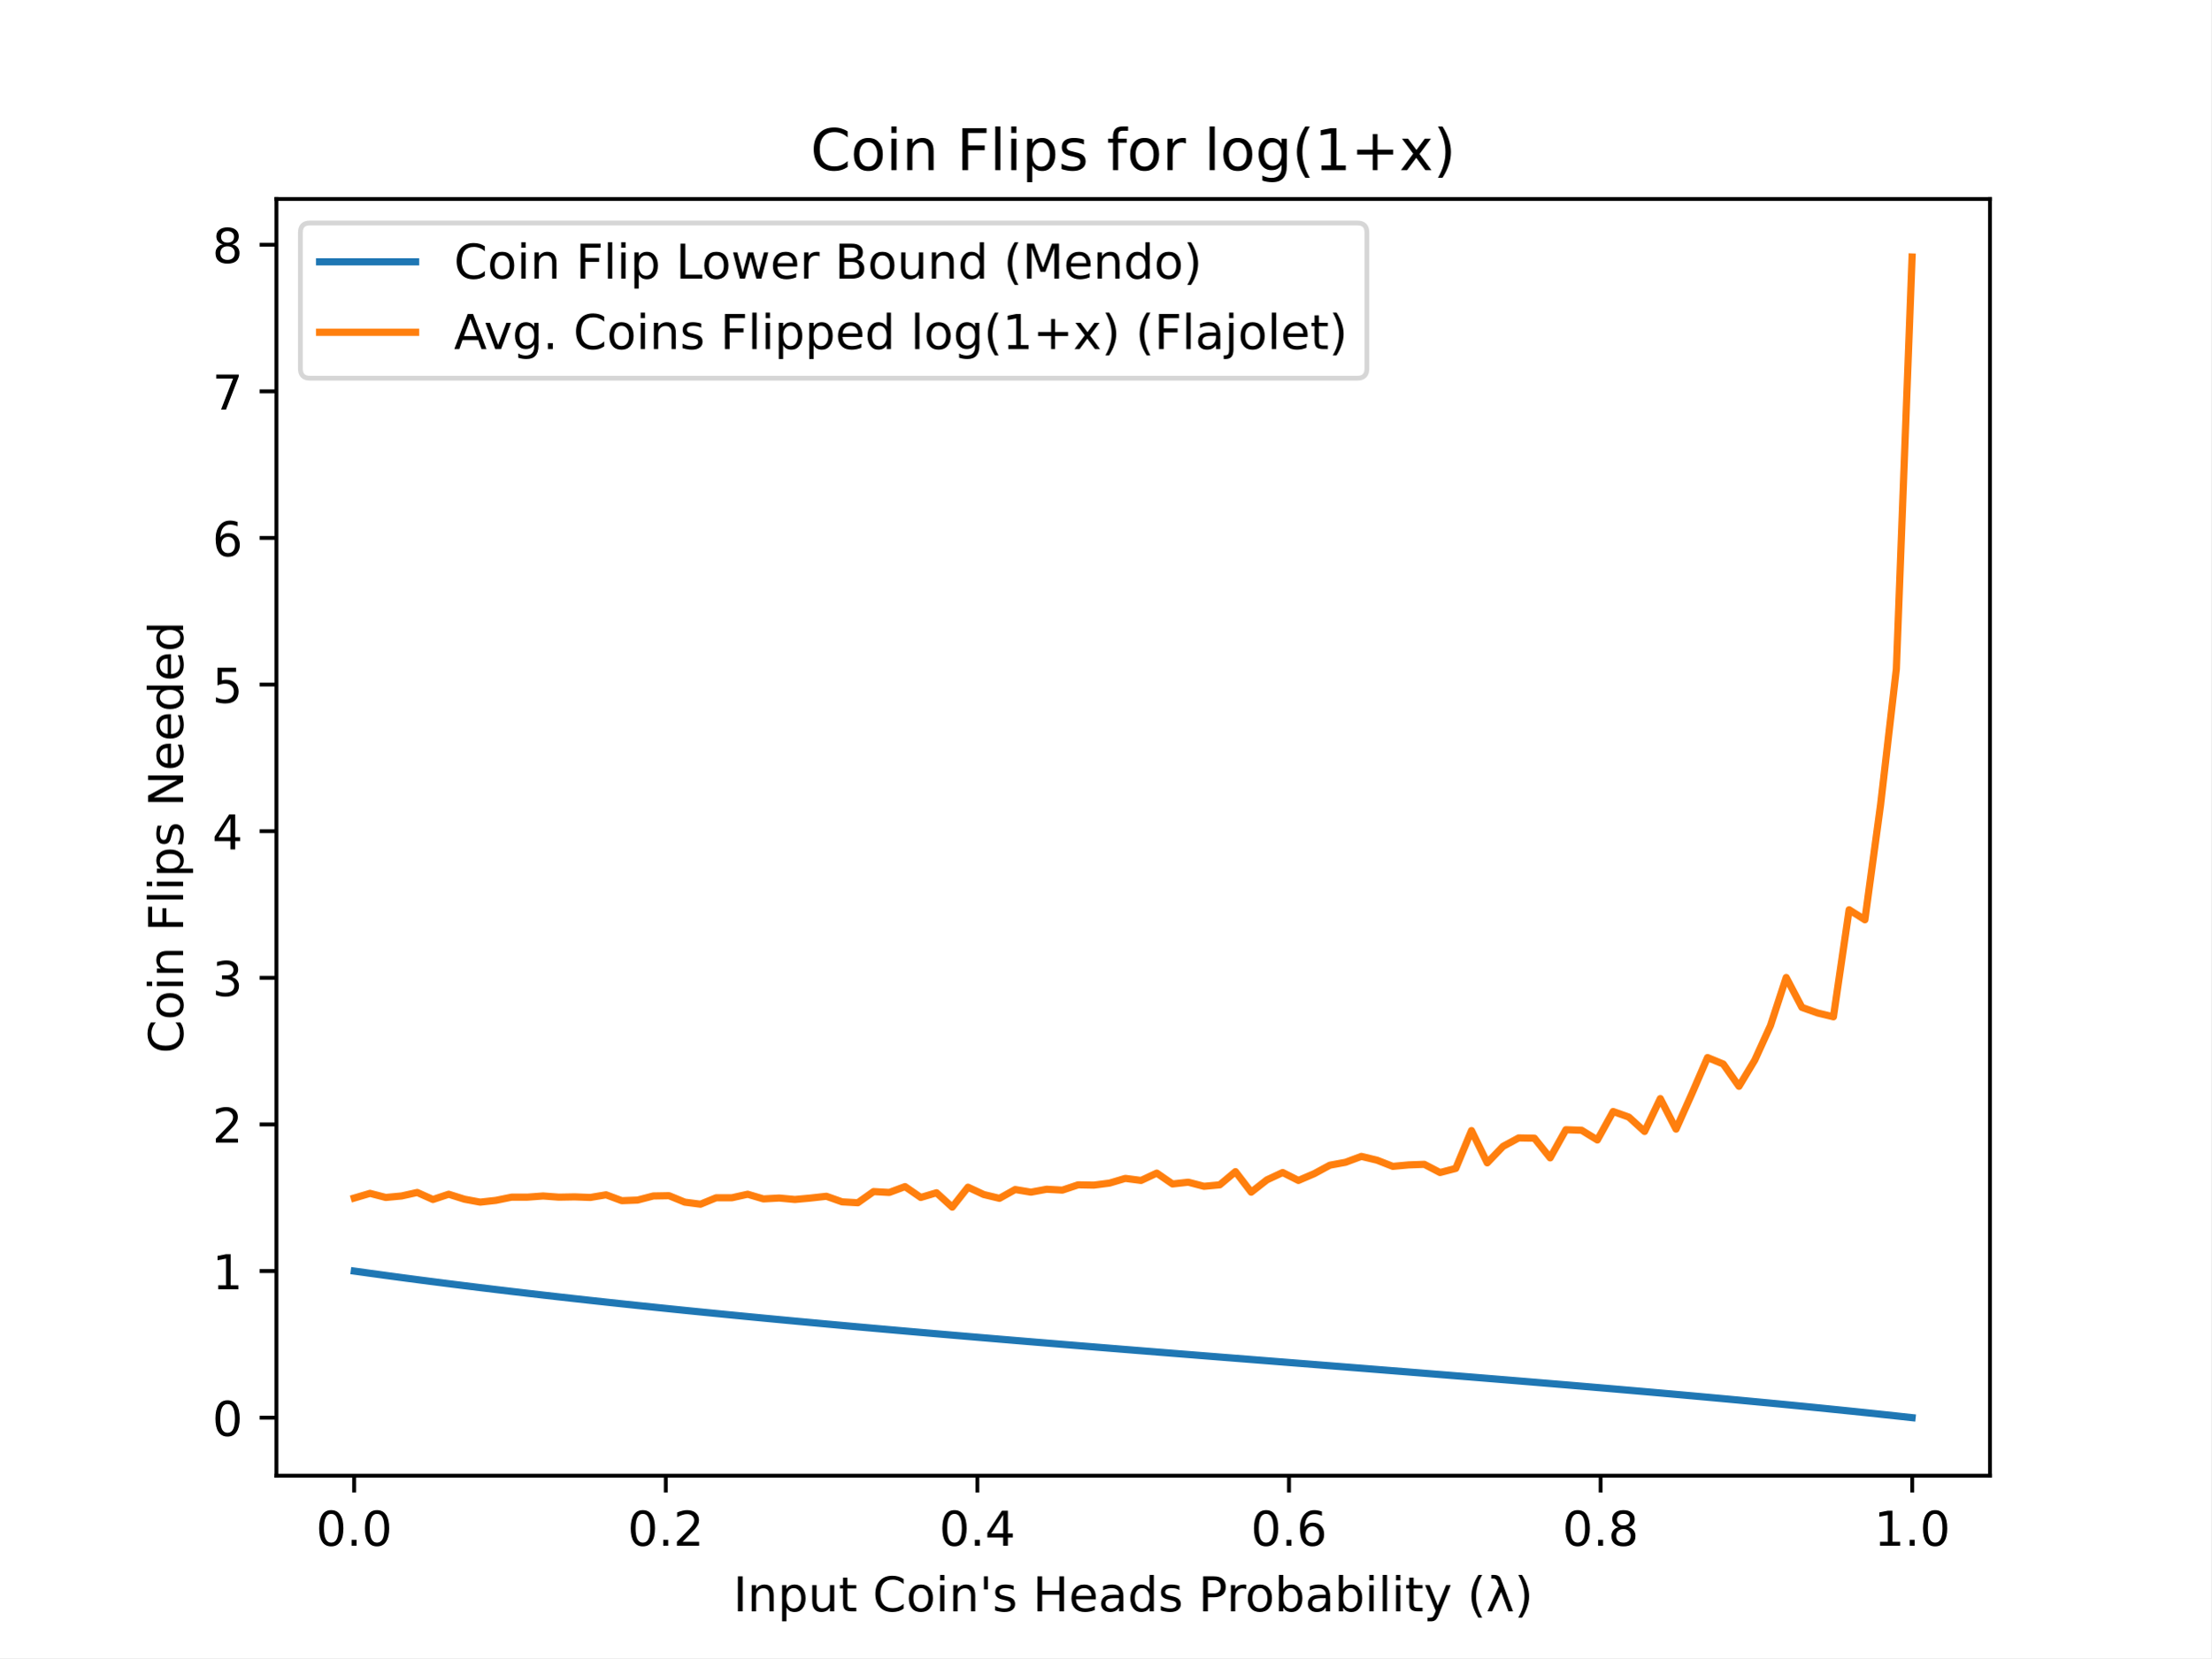
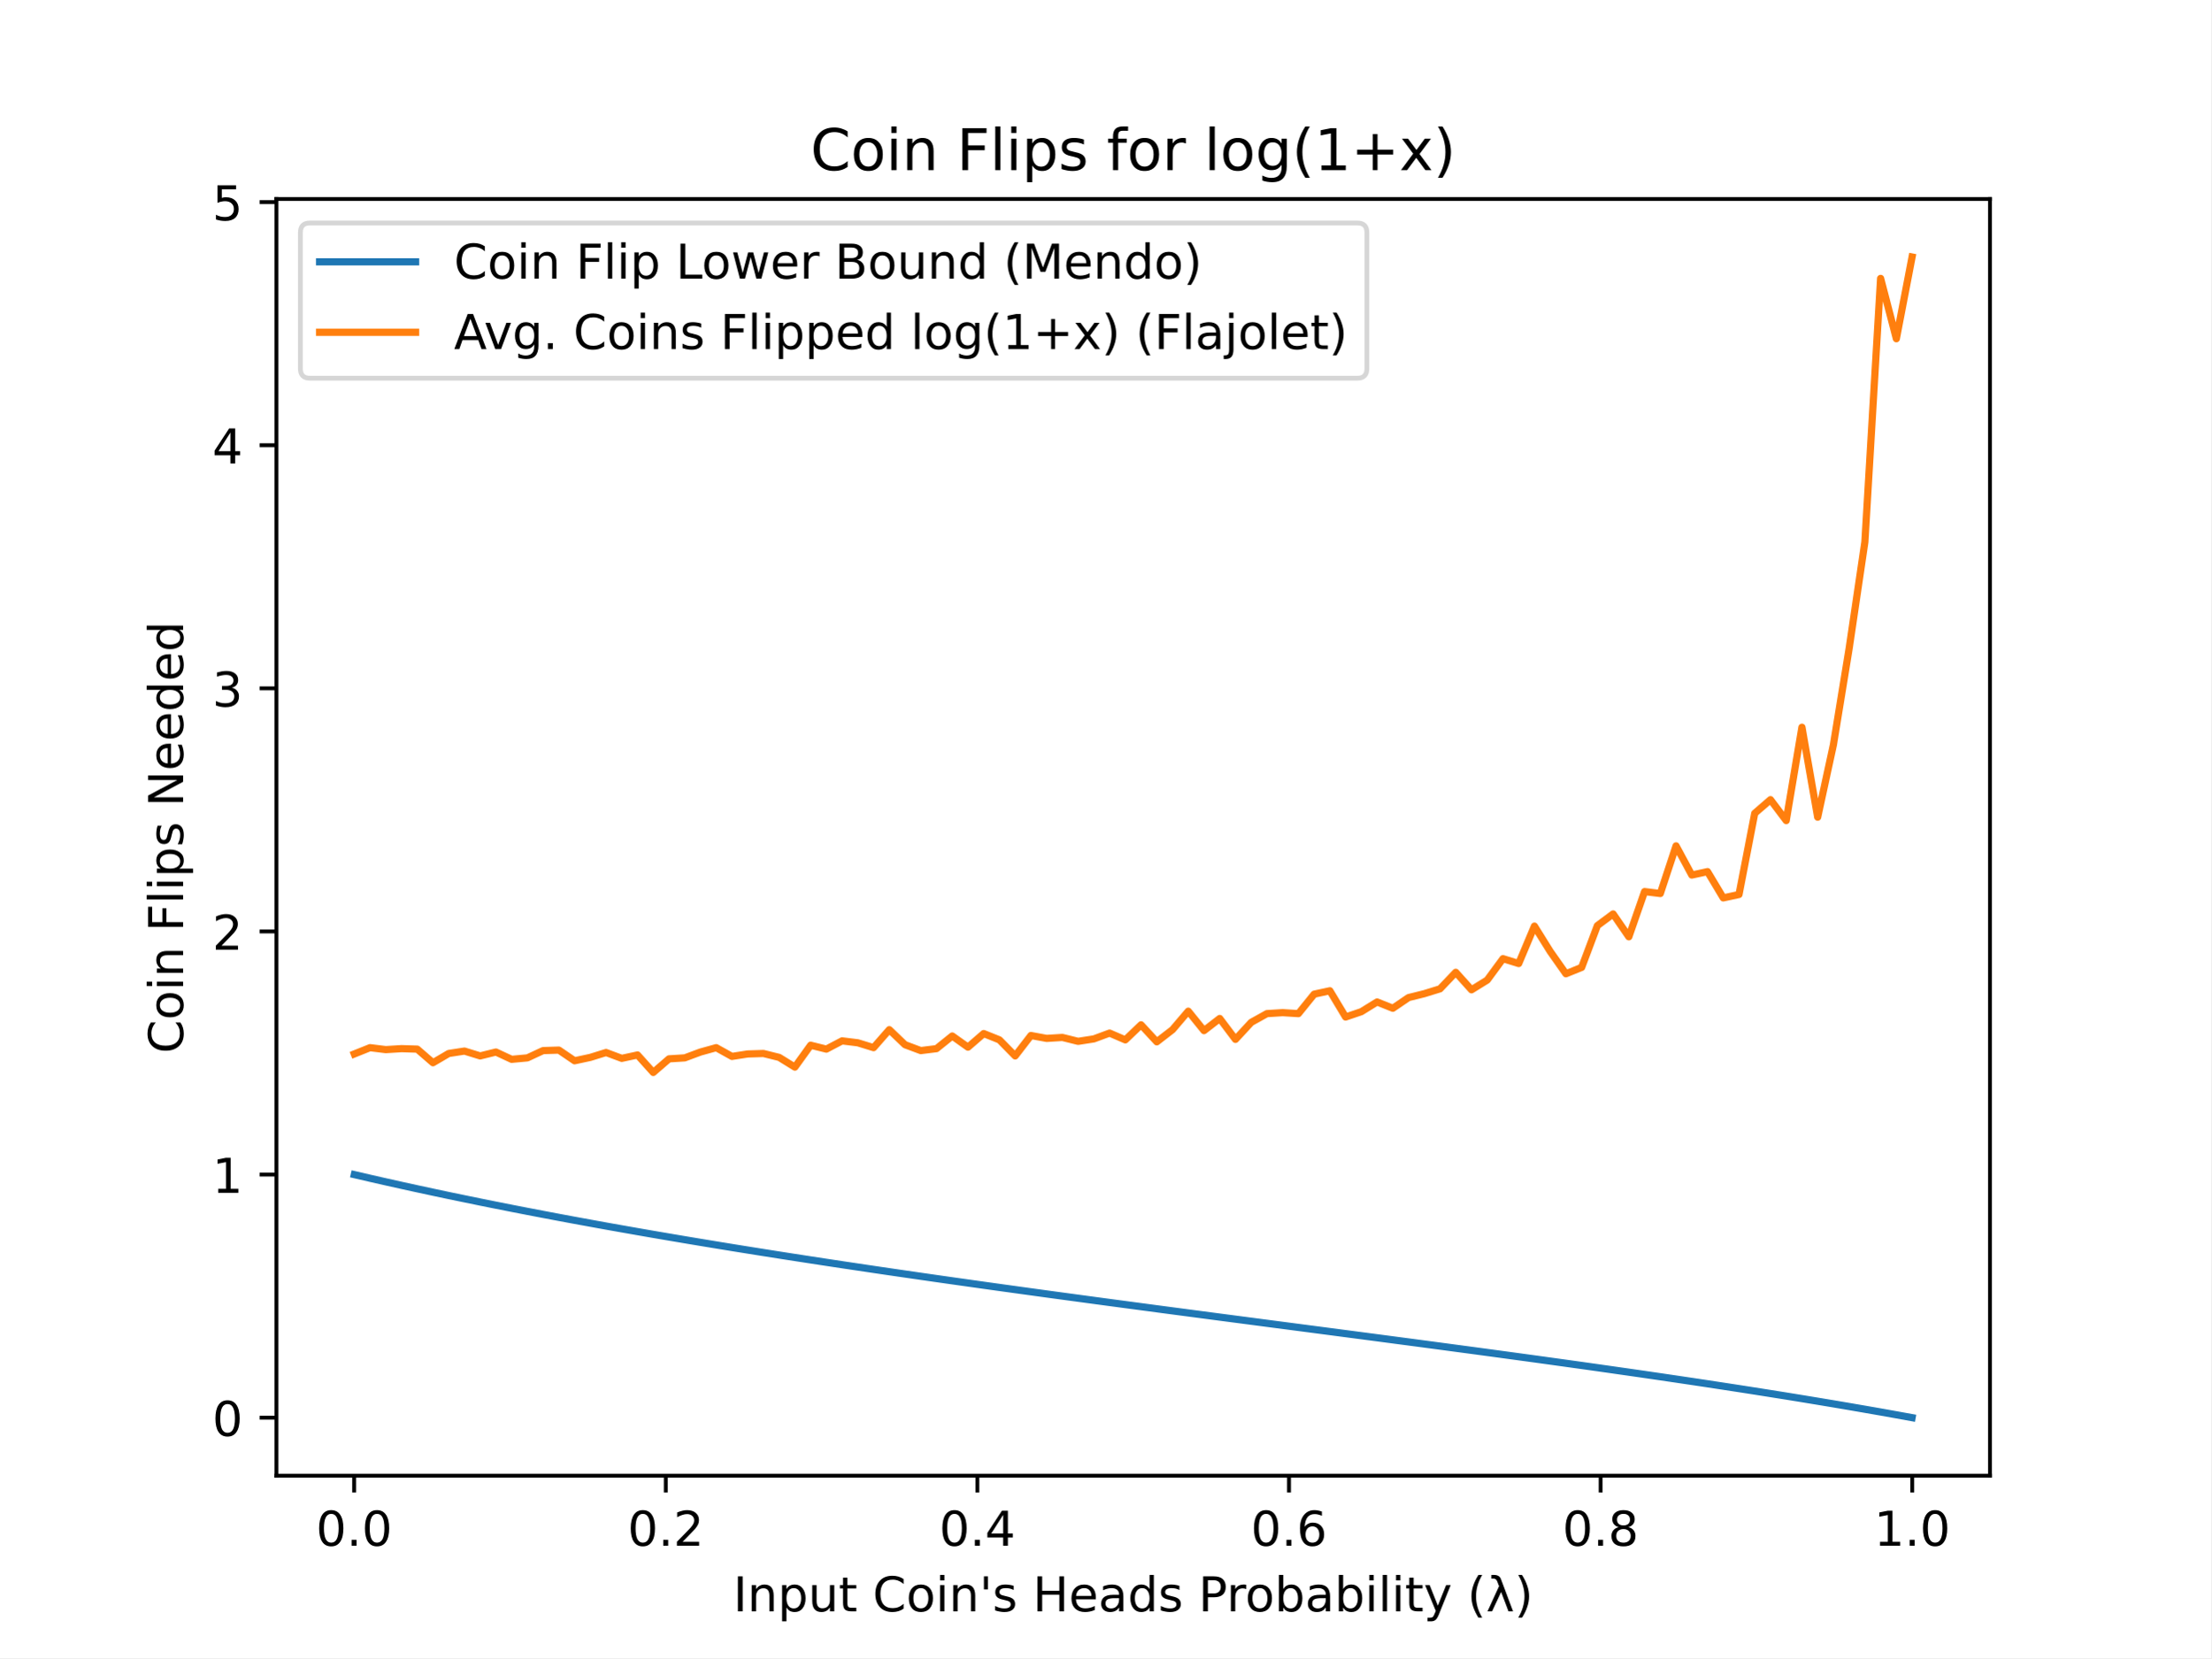
<svg xmlns="http://www.w3.org/2000/svg" xmlns:xlink="http://www.w3.org/1999/xlink" height="345.6pt" version="1.1" viewBox="0 0 460.8 345.6" width="460.8pt">
  <defs>
    <style type="text/css">
*{stroke-linecap:butt;stroke-linejoin:round;}
  </style>
  </defs>
  <g id="figure_1">
    <g id="patch_1">
      <path d="M 0 345.6  L 460.8 345.6  L 460.8 0  L 0 0  z " style="fill:#ffffff;" />
    </g>
    <g id="axes_1">
      <g id="patch_2">
        <path d="M 57.6 307.584  L 414.72 307.584  L 414.72 41.472  L 57.6 41.472  z " style="fill:#ffffff;" />
      </g>
      <g id="matplotlib.axis_1">
        <g id="xtick_1">
          <g id="line2d_1">
            <defs>
-               <path d="M 0 0  L 0 3.5  " id="m86d6d9aec9" style="stroke:#000000;stroke-width:0.8;" />
+               <path d="M 0 0  L 0 3.5  " id="m9151b6d984" style="stroke:#000000;stroke-width:0.8;" />
            </defs>
            <g>
-               <use style="stroke:#000000;stroke-width:0.8;" x="73.8" xlink:href="#m86d6d9aec9" y="307.584" />
+               <use style="stroke:#000000;stroke-width:0.8;" x="73.8" xlink:href="#m9151b6d984" y="307.584" />
            </g>
          </g>
          <g id="text_1">
            <text style="font-family:DejaVu Sans;font-size:10px;font-style:normal;font-weight:normal;text-anchor:middle;" transform="rotate(-0, 73.80026, 322.1824)" x="73.8" y="322.182">0.0</text>
          </g>
        </g>
        <g id="xtick_2">
          <g id="line2d_2">
            <g>
-               <use style="stroke:#000000;stroke-width:0.8;" x="138.744" xlink:href="#m86d6d9aec9" y="307.584" />
+               <use style="stroke:#000000;stroke-width:0.8;" x="138.744" xlink:href="#m9151b6d984" y="307.584" />
            </g>
          </g>
          <g id="text_2">
            <text style="font-family:DejaVu Sans;font-size:10px;font-style:normal;font-weight:normal;text-anchor:middle;" transform="rotate(-0, 138.7442, 322.1824)" x="138.744" y="322.182">0.2</text>
          </g>
        </g>
        <g id="xtick_3">
          <g id="line2d_3">
            <g>
-               <use style="stroke:#000000;stroke-width:0.8;" x="203.688" xlink:href="#m86d6d9aec9" y="307.584" />
+               <use style="stroke:#000000;stroke-width:0.8;" x="203.688" xlink:href="#m9151b6d984" y="307.584" />
            </g>
          </g>
          <g id="text_3">
            <text style="font-family:DejaVu Sans;font-size:10px;font-style:normal;font-weight:normal;text-anchor:middle;" transform="rotate(-0, 203.6881, 322.1824)" x="203.688" y="322.182">0.4</text>
          </g>
        </g>
        <g id="xtick_4">
          <g id="line2d_4">
            <g>
-               <use style="stroke:#000000;stroke-width:0.8;" x="268.632" xlink:href="#m86d6d9aec9" y="307.584" />
+               <use style="stroke:#000000;stroke-width:0.8;" x="268.632" xlink:href="#m9151b6d984" y="307.584" />
            </g>
          </g>
          <g id="text_4">
            <text style="font-family:DejaVu Sans;font-size:10px;font-style:normal;font-weight:normal;text-anchor:middle;" transform="rotate(-0, 268.6319, 322.1824)" x="268.632" y="322.182">0.6</text>
          </g>
        </g>
        <g id="xtick_5">
          <g id="line2d_5">
            <g>
-               <use style="stroke:#000000;stroke-width:0.8;" x="333.576" xlink:href="#m86d6d9aec9" y="307.584" />
+               <use style="stroke:#000000;stroke-width:0.8;" x="333.576" xlink:href="#m9151b6d984" y="307.584" />
            </g>
          </g>
          <g id="text_5">
            <text style="font-family:DejaVu Sans;font-size:10px;font-style:normal;font-weight:normal;text-anchor:middle;" transform="rotate(-0, 333.5758, 322.1824)" x="333.576" y="322.182">0.8</text>
          </g>
        </g>
        <g id="xtick_6">
          <g id="line2d_6">
            <g>
-               <use style="stroke:#000000;stroke-width:0.8;" x="398.52" xlink:href="#m86d6d9aec9" y="307.584" />
+               <use style="stroke:#000000;stroke-width:0.8;" x="398.52" xlink:href="#m9151b6d984" y="307.584" />
            </g>
          </g>
          <g id="text_6">
            <text style="font-family:DejaVu Sans;font-size:10px;font-style:normal;font-weight:normal;text-anchor:middle;" transform="rotate(-0, 398.5197, 322.1824)" x="398.52" y="322.182">1.0</text>
          </g>
        </g>
        <g id="text_7">
          <text style="font-family:DejaVu Sans;font-size:10px;font-style:normal;font-weight:normal;text-anchor:middle;" transform="rotate(-0, 236.16, 335.8606)" x="236.16" y="335.861">Input Coin's Heads Probability (λ)</text>
        </g>
      </g>
      <g id="matplotlib.axis_2">
        <g id="ytick_1">
          <g id="line2d_7">
            <defs>
-               <path d="M 0 0  L -3.5 0  " id="m654cbc2a70" style="stroke:#000000;stroke-width:0.8;" />
+               <path d="M 0 0  L -3.5 0  " id="m3ddbcd99bd" style="stroke:#000000;stroke-width:0.8;" />
            </defs>
            <g>
-               <use style="stroke:#000000;stroke-width:0.8;" x="57.6" xlink:href="#m654cbc2a70" y="295.492" />
+               <use style="stroke:#000000;stroke-width:0.8;" x="57.6" xlink:href="#m3ddbcd99bd" y="295.494" />
            </g>
          </g>
          <g id="text_8">
-             <text style="font-family:DejaVu Sans;font-size:10px;font-style:normal;font-weight:normal;text-anchor:end;" transform="rotate(-0, 50.6, 299.2908)" x="50.6" y="299.291">0</text>
+             <text style="font-family:DejaVu Sans;font-size:10px;font-style:normal;font-weight:normal;text-anchor:end;" transform="rotate(-0, 50.6, 299.2932)" x="50.6" y="299.293">0</text>
          </g>
        </g>
        <g id="ytick_2">
          <g id="line2d_8">
            <g>
-               <use style="stroke:#000000;stroke-width:0.8;" x="57.6" xlink:href="#m654cbc2a70" y="264.93" />
+               <use style="stroke:#000000;stroke-width:0.8;" x="57.6" xlink:href="#m3ddbcd99bd" y="244.818" />
            </g>
          </g>
          <g id="text_9">
-             <text style="font-family:DejaVu Sans;font-size:10px;font-style:normal;font-weight:normal;text-anchor:end;" transform="rotate(-0, 50.6, 268.7295)" x="50.6" y="268.729">1</text>
+             <text style="font-family:DejaVu Sans;font-size:10px;font-style:normal;font-weight:normal;text-anchor:end;" transform="rotate(-0, 50.6, 248.6174)" x="50.6" y="248.617">1</text>
          </g>
        </g>
        <g id="ytick_3">
          <g id="line2d_9">
            <g>
-               <use style="stroke:#000000;stroke-width:0.8;" x="57.6" xlink:href="#m654cbc2a70" y="234.369" />
+               <use style="stroke:#000000;stroke-width:0.8;" x="57.6" xlink:href="#m3ddbcd99bd" y="194.142" />
            </g>
          </g>
          <g id="text_10">
-             <text style="font-family:DejaVu Sans;font-size:10px;font-style:normal;font-weight:normal;text-anchor:end;" transform="rotate(-0, 50.6, 238.1681)" x="50.6" y="238.168">2</text>
+             <text style="font-family:DejaVu Sans;font-size:10px;font-style:normal;font-weight:normal;text-anchor:end;" transform="rotate(-0, 50.6, 197.9417)" x="50.6" y="197.942">2</text>
          </g>
        </g>
        <g id="ytick_4">
          <g id="line2d_10">
            <g>
-               <use style="stroke:#000000;stroke-width:0.8;" x="57.6" xlink:href="#m654cbc2a70" y="203.808" />
+               <use style="stroke:#000000;stroke-width:0.8;" x="57.6" xlink:href="#m3ddbcd99bd" y="143.467" />
            </g>
          </g>
          <g id="text_11">
-             <text style="font-family:DejaVu Sans;font-size:10px;font-style:normal;font-weight:normal;text-anchor:end;" transform="rotate(-0, 50.6, 207.6068)" x="50.6" y="207.607">3</text>
+             <text style="font-family:DejaVu Sans;font-size:10px;font-style:normal;font-weight:normal;text-anchor:end;" transform="rotate(-0, 50.6, 147.266)" x="50.6" y="147.266">3</text>
          </g>
        </g>
        <g id="ytick_5">
          <g id="line2d_11">
            <g>
-               <use style="stroke:#000000;stroke-width:0.8;" x="57.6" xlink:href="#m654cbc2a70" y="173.246" />
+               <use style="stroke:#000000;stroke-width:0.8;" x="57.6" xlink:href="#m3ddbcd99bd" y="92.791" />
            </g>
          </g>
          <g id="text_12">
-             <text style="font-family:DejaVu Sans;font-size:10px;font-style:normal;font-weight:normal;text-anchor:end;" transform="rotate(-0, 50.6, 177.0454)" x="50.6" y="177.045">4</text>
+             <text style="font-family:DejaVu Sans;font-size:10px;font-style:normal;font-weight:normal;text-anchor:end;" transform="rotate(-0, 50.6, 96.59024)" x="50.6" y="96.59">4</text>
          </g>
        </g>
        <g id="ytick_6">
          <g id="line2d_12">
            <g>
-               <use style="stroke:#000000;stroke-width:0.8;" x="57.6" xlink:href="#m654cbc2a70" y="142.685" />
+               <use style="stroke:#000000;stroke-width:0.8;" x="57.6" xlink:href="#m3ddbcd99bd" y="42.115" />
            </g>
          </g>
          <g id="text_13">
-             <text style="font-family:DejaVu Sans;font-size:10px;font-style:normal;font-weight:normal;text-anchor:end;" transform="rotate(-0, 50.6, 146.4841)" x="50.6" y="146.484">5</text>
+             <text style="font-family:DejaVu Sans;font-size:10px;font-style:normal;font-weight:normal;text-anchor:end;" transform="rotate(-0, 50.6, 45.9145)" x="50.6" y="45.915">5</text>
          </g>
        </g>
-         <g id="ytick_7">
-           <g id="line2d_13">
-             <g>
-               <use style="stroke:#000000;stroke-width:0.8;" x="57.6" xlink:href="#m654cbc2a70" y="112.124" />
-             </g>
-           </g>
-           <g id="text_14">
-             <text style="font-family:DejaVu Sans;font-size:10px;font-style:normal;font-weight:normal;text-anchor:end;" transform="rotate(-0, 50.6, 115.9228)" x="50.6" y="115.923">6</text>
-           </g>
-         </g>
-         <g id="ytick_8">
-           <g id="line2d_14">
-             <g>
-               <use style="stroke:#000000;stroke-width:0.8;" x="57.6" xlink:href="#m654cbc2a70" y="81.562" />
-             </g>
-           </g>
-           <g id="text_15">
-             <text style="font-family:DejaVu Sans;font-size:10px;font-style:normal;font-weight:normal;text-anchor:end;" transform="rotate(-0, 50.6, 85.36141)" x="50.6" y="85.361">7</text>
-           </g>
-         </g>
-         <g id="ytick_9">
-           <g id="line2d_15">
-             <g>
-               <use style="stroke:#000000;stroke-width:0.8;" x="57.6" xlink:href="#m654cbc2a70" y="51.001" />
-             </g>
-           </g>
-           <g id="text_16">
-             <text style="font-family:DejaVu Sans;font-size:10px;font-style:normal;font-weight:normal;text-anchor:end;" transform="rotate(-0, 50.6, 54.80007)" x="50.6" y="54.8">8</text>
-           </g>
-         </g>
-         <g id="text_17">
+         <g id="text_14">
          <text style="font-family:DejaVu Sans;font-size:10px;font-style:normal;font-weight:normal;text-anchor:middle;" transform="rotate(-90, 38.15781, 174.528)" x="38.158" y="174.528">Coin Flips Needed</text>
        </g>
      </g>
-       <g id="line2d_16">
-         <path clip-path="url(#p74379b31e9)" d="M 73.833 264.935  L 77.112 265.393  L 80.391 265.843  L 83.671 266.285  L 86.95 266.719  L 90.229 267.145  L 93.509 267.564  L 96.788 267.976  L 100.067 268.381  L 103.347 268.779  L 106.626 269.171  L 109.905 269.557  L 113.185 269.936  L 116.464 270.31  L 119.743 270.679  L 123.023 271.042  L 126.302 271.4  L 129.581 271.753  L 132.861 272.101  L 136.14 272.444  L 139.42 272.783  L 142.699 273.118  L 145.978 273.449  L 149.258 273.775  L 152.537 274.098  L 155.816 274.417  L 159.096 274.732  L 162.375 275.044  L 165.654 275.353  L 168.934 275.658  L 172.213 275.96  L 175.492 276.26  L 178.772 276.557  L 182.051 276.85  L 185.33 277.142  L 188.61 277.431  L 191.889 277.717  L 195.168 278.001  L 198.448 278.283  L 201.727 278.563  L 205.006 278.841  L 208.286 279.118  L 211.565 279.392  L 214.844 279.665  L 218.124 279.936  L 221.403 280.206  L 224.682 280.475  L 227.962 280.742  L 231.241 281.008  L 234.52 281.273  L 237.8 281.537  L 241.079 281.8  L 244.358 282.063  L 247.638 282.324  L 250.917 282.586  L 254.196 282.846  L 257.476 283.106  L 260.755 283.366  L 264.034 283.626  L 267.314 283.885  L 270.593 284.145  L 273.872 284.404  L 277.152 284.664  L 280.431 284.924  L 283.71 285.184  L 286.99 285.445  L 290.269 285.707  L 293.548 285.969  L 296.828 286.231  L 300.107 286.495  L 303.386 286.76  L 306.666 287.025  L 309.945 287.292  L 313.224 287.561  L 316.504 287.83  L 319.783 288.102  L 323.062 288.375  L 326.342 288.649  L 329.621 288.926  L 332.9 289.205  L 336.18 289.486  L 339.459 289.77  L 342.739 290.056  L 346.018 290.345  L 349.297 290.636  L 352.577 290.931  L 355.856 291.229  L 359.135 291.53  L 362.415 291.835  L 365.694 292.144  L 368.973 292.456  L 372.253 292.773  L 375.532 293.094  L 378.811 293.42  L 382.091 293.751  L 385.37 294.087  L 388.649 294.428  L 391.929 294.775  L 395.208 295.129  L 398.487 295.488  " style="fill:none;stroke:#1f77b4;stroke-linecap:square;stroke-width:1.5;" />
+       <g id="line2d_13">
+         <path clip-path="url(#pd4a370bb53)" d="M 73.833 244.826  L 77.112 245.586  L 80.391 246.332  L 83.671 247.065  L 86.95 247.784  L 90.229 248.491  L 93.509 249.186  L 96.788 249.868  L 100.067 250.54  L 103.347 251.2  L 106.626 251.85  L 109.905 252.489  L 113.185 253.119  L 116.464 253.739  L 119.743 254.35  L 123.023 254.952  L 126.302 255.546  L 129.581 256.131  L 132.861 256.708  L 136.14 257.278  L 139.42 257.84  L 142.699 258.395  L 145.978 258.943  L 149.258 259.485  L 152.537 260.02  L 155.816 260.548  L 159.096 261.071  L 162.375 261.589  L 165.654 262.1  L 168.934 262.607  L 172.213 263.108  L 175.492 263.605  L 178.772 264.096  L 182.051 264.584  L 185.33 265.067  L 188.61 265.546  L 191.889 266.021  L 195.168 266.492  L 198.448 266.96  L 201.727 267.424  L 205.006 267.885  L 208.286 268.343  L 211.565 268.798  L 214.844 269.251  L 218.124 269.701  L 221.403 270.148  L 224.682 270.593  L 227.962 271.037  L 231.241 271.478  L 234.52 271.917  L 237.8 272.355  L 241.079 272.792  L 244.358 273.227  L 247.638 273.661  L 250.917 274.094  L 254.196 274.526  L 257.476 274.957  L 260.755 275.388  L 264.034 275.819  L 267.314 276.249  L 270.593 276.679  L 273.872 277.11  L 277.152 277.54  L 280.431 277.971  L 283.71 278.403  L 286.99 278.835  L 290.269 279.269  L 293.548 279.703  L 296.828 280.139  L 300.107 280.576  L 303.386 281.015  L 306.666 281.455  L 309.945 281.898  L 313.224 282.343  L 316.504 282.79  L 319.783 283.24  L 323.062 283.693  L 326.342 284.148  L 329.621 284.607  L 332.9 285.07  L 336.18 285.536  L 339.459 286.006  L 342.739 286.481  L 346.018 286.959  L 349.297 287.443  L 352.577 287.932  L 355.856 288.426  L 359.135 288.925  L 362.415 289.431  L 365.694 289.942  L 368.973 290.461  L 372.253 290.986  L 375.532 291.519  L 378.811 292.059  L 382.091 292.608  L 385.37 293.165  L 388.649 293.731  L 391.929 294.306  L 395.208 294.892  L 398.487 295.488  " style="fill:none;stroke:#1f77b4;stroke-linecap:square;stroke-width:1.5;" />
      </g>
-       <g id="line2d_17">
-         <path clip-path="url(#p74379b31e9)" d="M 73.833 249.711  L 77.112 248.733  L 80.391 249.588  L 83.671 249.283  L 86.95 248.549  L 90.229 250.016  L 93.509 248.916  L 96.788 249.955  L 100.067 250.566  L 103.347 250.2  L 106.626 249.527  L 109.905 249.527  L 113.185 249.283  L 116.464 249.527  L 119.743 249.466  L 123.023 249.588  L 126.302 249.038  L 129.581 250.261  L 132.861 250.139  L 136.14 249.283  L 139.42 249.222  L 142.699 250.566  L 145.978 250.994  L 149.258 249.65  L 152.537 249.65  L 155.816 248.916  L 159.096 249.894  L 162.375 249.711  L 165.654 250.016  L 168.934 249.711  L 172.213 249.344  L 175.492 250.505  L 178.772 250.689  L 182.051 248.366  L 185.33 248.549  L 188.61 247.327  L 191.889 249.588  L 195.168 248.61  L 198.448 251.606  L 201.727 247.449  L 205.006 248.977  L 208.286 249.772  L 211.565 247.938  L 214.844 248.488  L 218.124 247.877  L 221.403 248.06  L 224.682 246.96  L 227.962 247.021  L 231.241 246.593  L 234.52 245.615  L 237.8 246.043  L 241.079 244.515  L 244.358 246.777  L 247.638 246.41  L 250.917 247.266  L 254.196 246.96  L 257.476 244.21  L 260.755 248.488  L 264.034 245.921  L 267.314 244.393  L 270.593 246.043  L 273.872 244.638  L 277.152 242.865  L 280.431 242.254  L 283.71 241.031  L 286.99 241.826  L 290.269 243.109  L 293.548 242.804  L 296.828 242.682  L 300.107 244.393  L 303.386 243.537  L 306.666 235.652  L 309.945 242.376  L 313.224 238.953  L 316.504 237.181  L 319.783 237.242  L 323.062 241.337  L 326.342 235.469  L 329.621 235.591  L 332.9 237.608  L 336.18 231.68  L 339.459 232.841  L 342.739 235.836  L 346.018 228.99  L 349.297 235.347  L 352.577 228.012  L 355.856 220.433  L 359.135 221.778  L 362.415 226.423  L 365.694 220.983  L 368.973 213.771  L 372.253 203.746  L 375.532 209.981  L 378.811 211.142  L 382.091 211.937  L 385.37 189.627  L 388.649 191.705  L 391.929 167.684  L 395.208 139.445  L 398.487 53.568  " style="fill:none;stroke:#ff7f0e;stroke-linecap:square;stroke-width:1.5;" />
+       <g id="line2d_14">
+         <path clip-path="url(#pd4a370bb53)" d="M 73.833 219.683  L 77.112 218.365  L 80.391 218.771  L 83.671 218.568  L 86.95 218.67  L 90.229 221.507  L 93.509 219.582  L 96.788 219.075  L 100.067 220.088  L 103.347 219.278  L 106.626 220.798  L 109.905 220.494  L 113.185 218.974  L 116.464 218.872  L 119.743 221.102  L 123.023 220.393  L 126.302 219.379  L 129.581 220.595  L 132.861 219.886  L 136.14 223.534  L 139.42 220.697  L 142.699 220.494  L 145.978 219.278  L 149.258 218.365  L 152.537 220.19  L 155.816 219.683  L 159.096 219.582  L 162.375 220.393  L 165.654 222.42  L 168.934 217.859  L 172.213 218.67  L 175.492 216.947  L 178.772 217.352  L 182.051 218.365  L 185.33 214.615  L 188.61 217.757  L 191.889 218.974  L 195.168 218.568  L 198.448 215.933  L 201.727 218.264  L 205.006 215.426  L 208.286 216.744  L 211.565 220.088  L 214.844 215.832  L 218.124 216.44  L 221.403 216.237  L 224.682 217.048  L 227.962 216.541  L 231.241 215.325  L 234.52 216.744  L 237.8 213.602  L 241.079 217.149  L 244.358 214.615  L 247.638 210.764  L 250.917 214.818  L 254.196 212.284  L 257.476 216.643  L 260.755 213.095  L 264.034 211.271  L 267.314 211.068  L 270.593 211.271  L 273.872 207.217  L 277.152 206.507  L 280.431 211.98  L 283.71 210.865  L 286.99 208.838  L 290.269 210.156  L 293.548 207.926  L 296.828 207.115  L 300.107 206.102  L 303.386 202.656  L 306.666 206.305  L 309.945 204.278  L 313.224 199.818  L 316.504 200.832  L 319.783 193.028  L 323.062 198.298  L 326.342 202.96  L 329.621 201.642  L 332.9 192.926  L 336.18 190.494  L 339.459 195.257  L 342.739 185.832  L 346.018 186.237  L 349.297 176.305  L 352.577 182.386  L 355.856 181.676  L 359.135 187.149  L 362.415 186.44  L 365.694 169.514  L 368.973 166.676  L 372.253 171.034  L 375.532 151.575  L 378.811 170.325  L 382.091 155.224  L 385.37 135.156  L 388.649 112.96  L 391.929 58.027  L 395.208 70.595  L 398.487 53.568  " style="fill:none;stroke:#ff7f0e;stroke-linecap:square;stroke-width:1.5;" />
      </g>
      <g id="patch_3">
        <path d="M 57.6 307.584  L 57.6 41.472  " style="fill:none;stroke:#000000;stroke-linecap:square;stroke-linejoin:miter;stroke-width:0.8;" />
      </g>
      <g id="patch_4">
        <path d="M 414.72 307.584  L 414.72 41.472  " style="fill:none;stroke:#000000;stroke-linecap:square;stroke-linejoin:miter;stroke-width:0.8;" />
      </g>
      <g id="patch_5">
        <path d="M 57.6 307.584  L 414.72 307.584  " style="fill:none;stroke:#000000;stroke-linecap:square;stroke-linejoin:miter;stroke-width:0.8;" />
      </g>
      <g id="patch_6">
        <path d="M 57.6 41.472  L 414.72 41.472  " style="fill:none;stroke:#000000;stroke-linecap:square;stroke-linejoin:miter;stroke-width:0.8;" />
      </g>
-       <g id="text_18">
+       <g id="text_15">
        <text style="font-family:DejaVu Sans;font-size:12px;font-style:normal;font-weight:normal;text-anchor:middle;" transform="rotate(-0, 236.16, 35.472)" x="236.16" y="35.472">Coin Flips for log(1+x)</text>
      </g>
      <g id="legend_1">
        <g id="patch_7">
          <path d="M 64.6 78.828  L 282.863 78.828  Q 284.863 78.828 284.863 76.828  L 284.863 48.472  Q 284.863 46.472 282.863 46.472  L 64.6 46.472  Q 62.6 46.472 62.6 48.472  L 62.6 76.828  Q 62.6 78.828 64.6 78.828  z " style="fill:#ffffff;opacity:0.8;stroke:#cccccc;stroke-linejoin:miter;" />
        </g>
-         <g id="line2d_18">
+         <g id="line2d_15">
          <path d="M 66.6 54.57  L 86.6 54.57  " style="fill:none;stroke:#1f77b4;stroke-linecap:square;stroke-width:1.5;" />
        </g>
-         <g id="line2d_19" />
-         <g id="text_19">
+         <g id="line2d_16" />
+         <g id="text_16">
          <text style="font-family:DejaVu Sans;font-size:10px;font-style:normal;font-weight:normal;text-anchor:start;" transform="rotate(-0, 94.6, 58.07044)" x="94.6" y="58.07">Coin Flip Lower Bound (Mendo)</text>
        </g>
-         <g id="line2d_20">
+         <g id="line2d_17">
          <path d="M 66.6 69.249  L 86.6 69.249  " style="fill:none;stroke:#ff7f0e;stroke-linecap:square;stroke-width:1.5;" />
        </g>
-         <g id="line2d_21" />
-         <g id="text_20">
+         <g id="line2d_18" />
+         <g id="text_17">
          <text style="font-family:DejaVu Sans;font-size:10px;font-style:normal;font-weight:normal;text-anchor:start;" transform="rotate(-0, 94.6, 72.74856)" x="94.6" y="72.749">Avg. Coins Flipped log(1+x) (Flajolet)</text>
        </g>
      </g>
    </g>
  </g>
  <defs>
-     <clipPath id="p74379b31e9">
+     <clipPath id="pd4a370bb53">
      <rect height="266.112" width="357.12" x="57.6" y="41.472" />
    </clipPath>
  </defs>
</svg>
